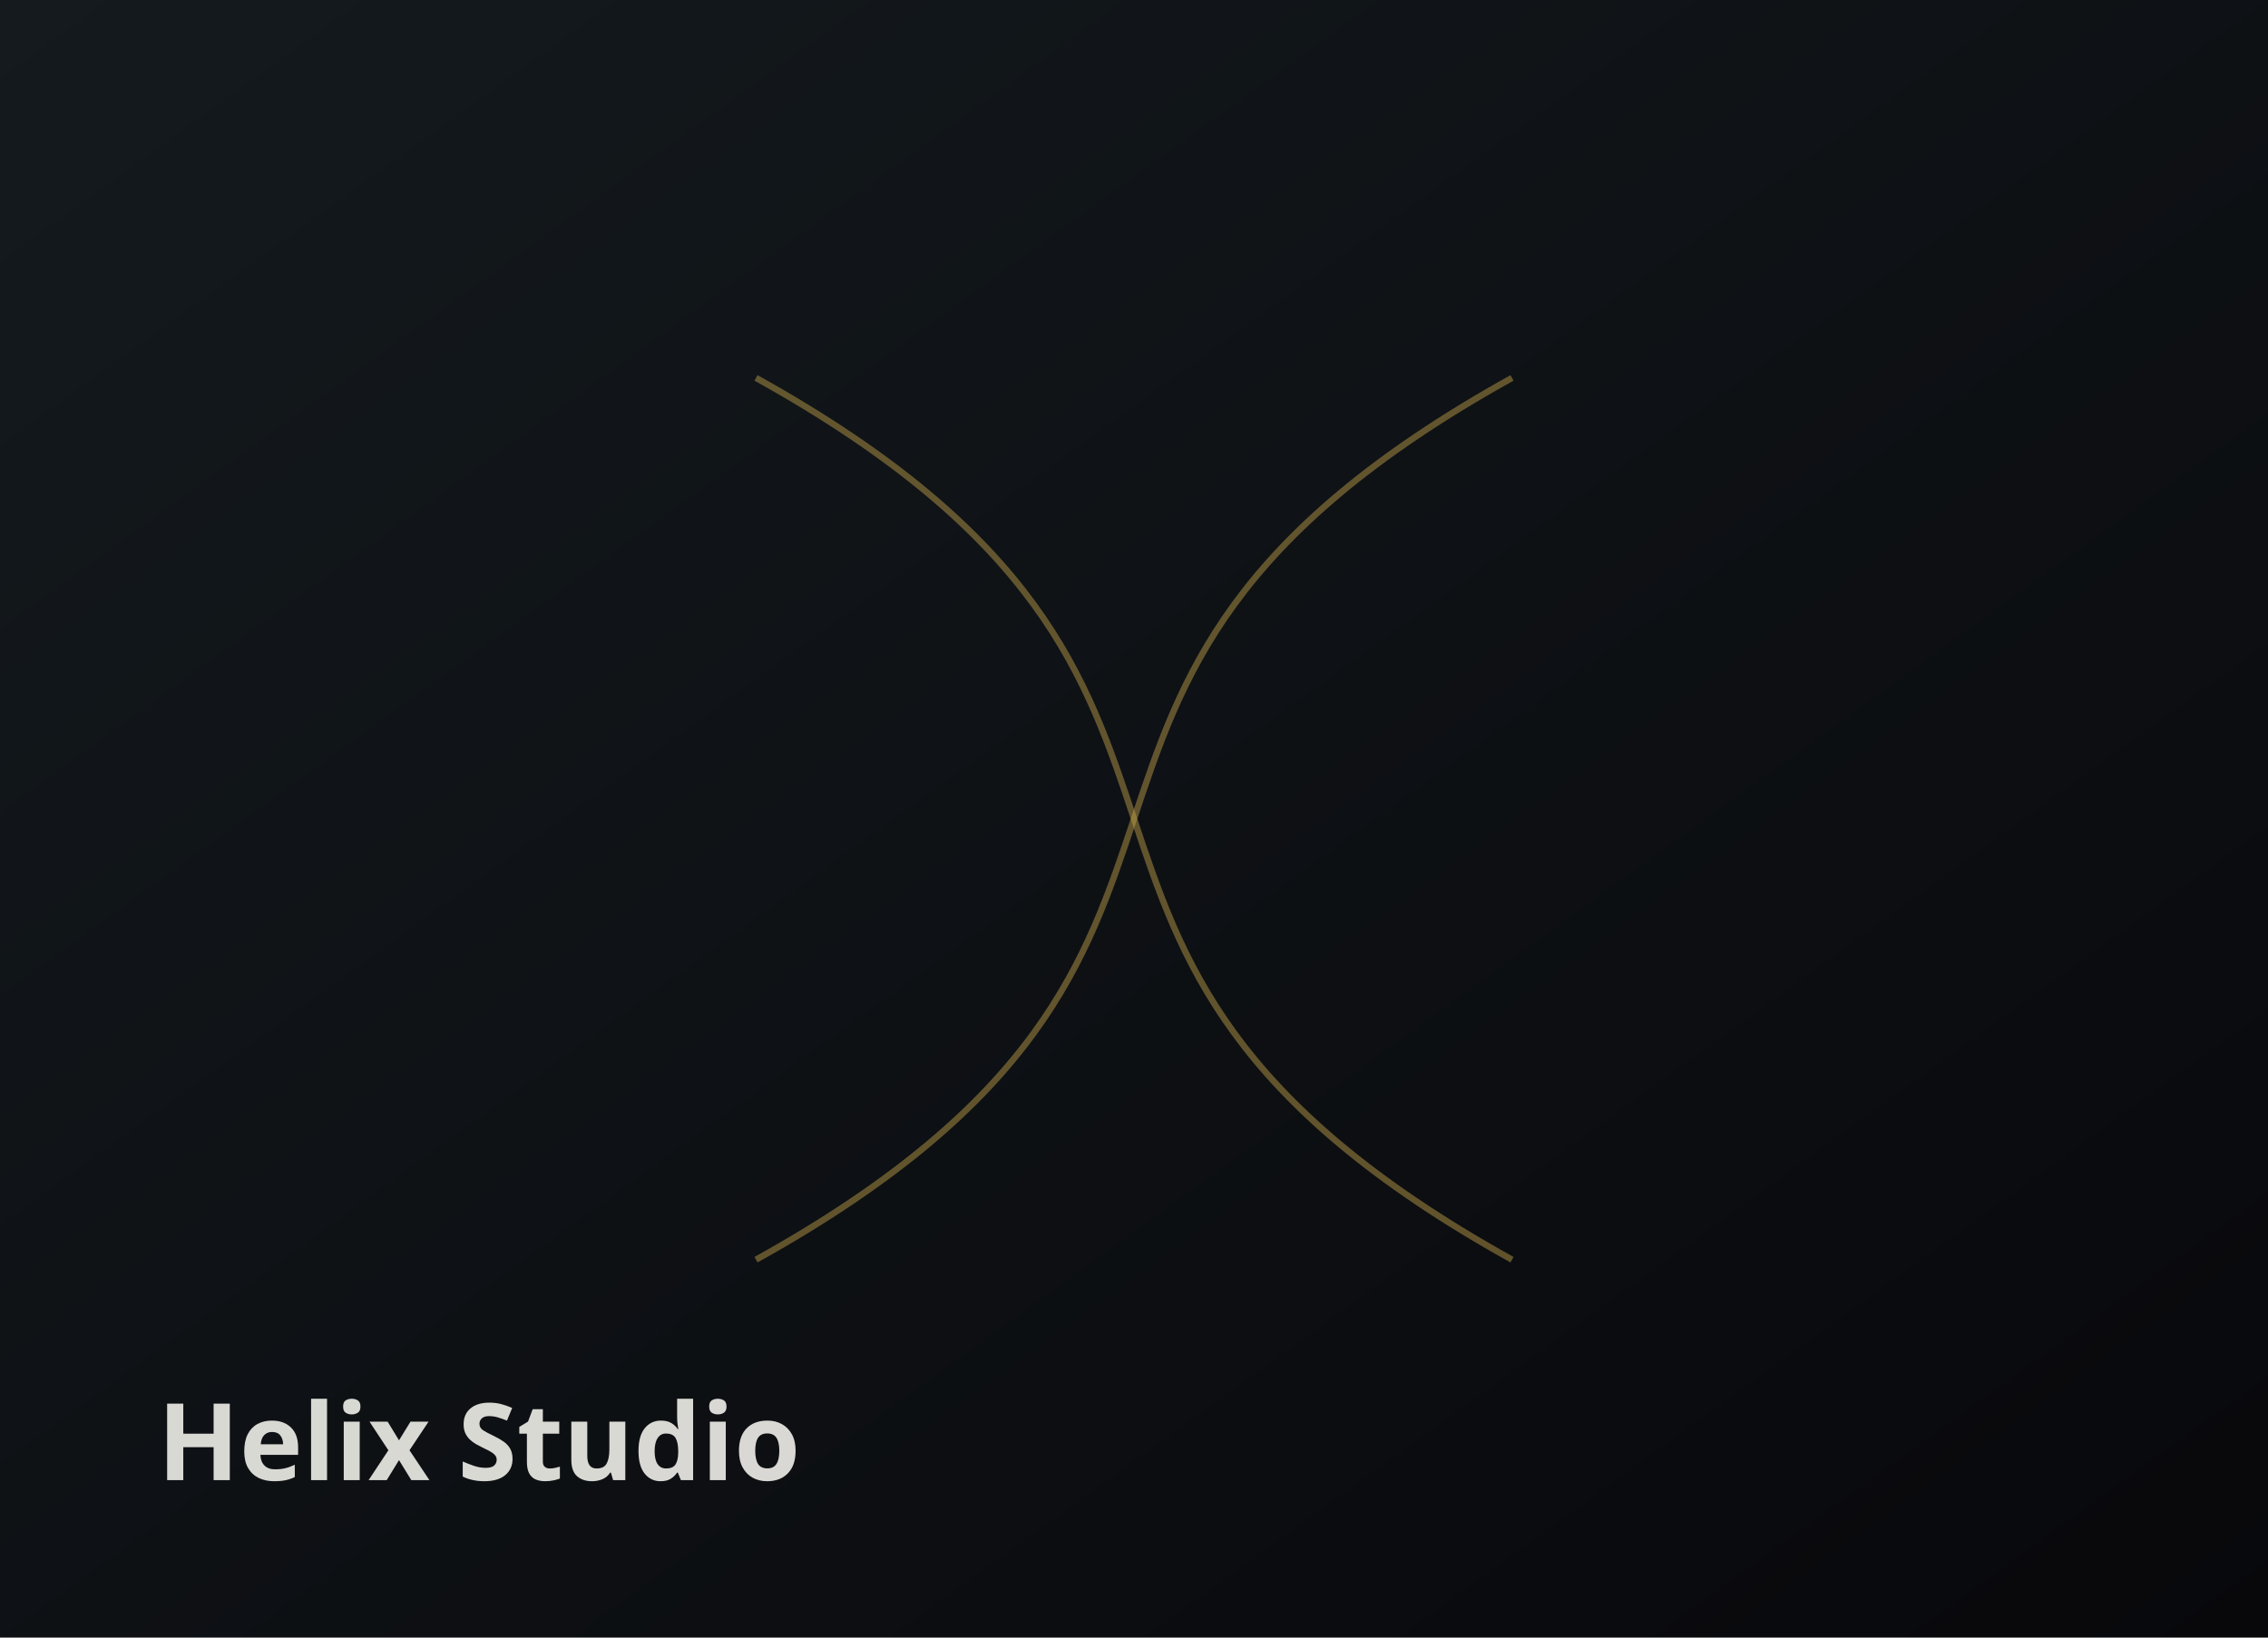
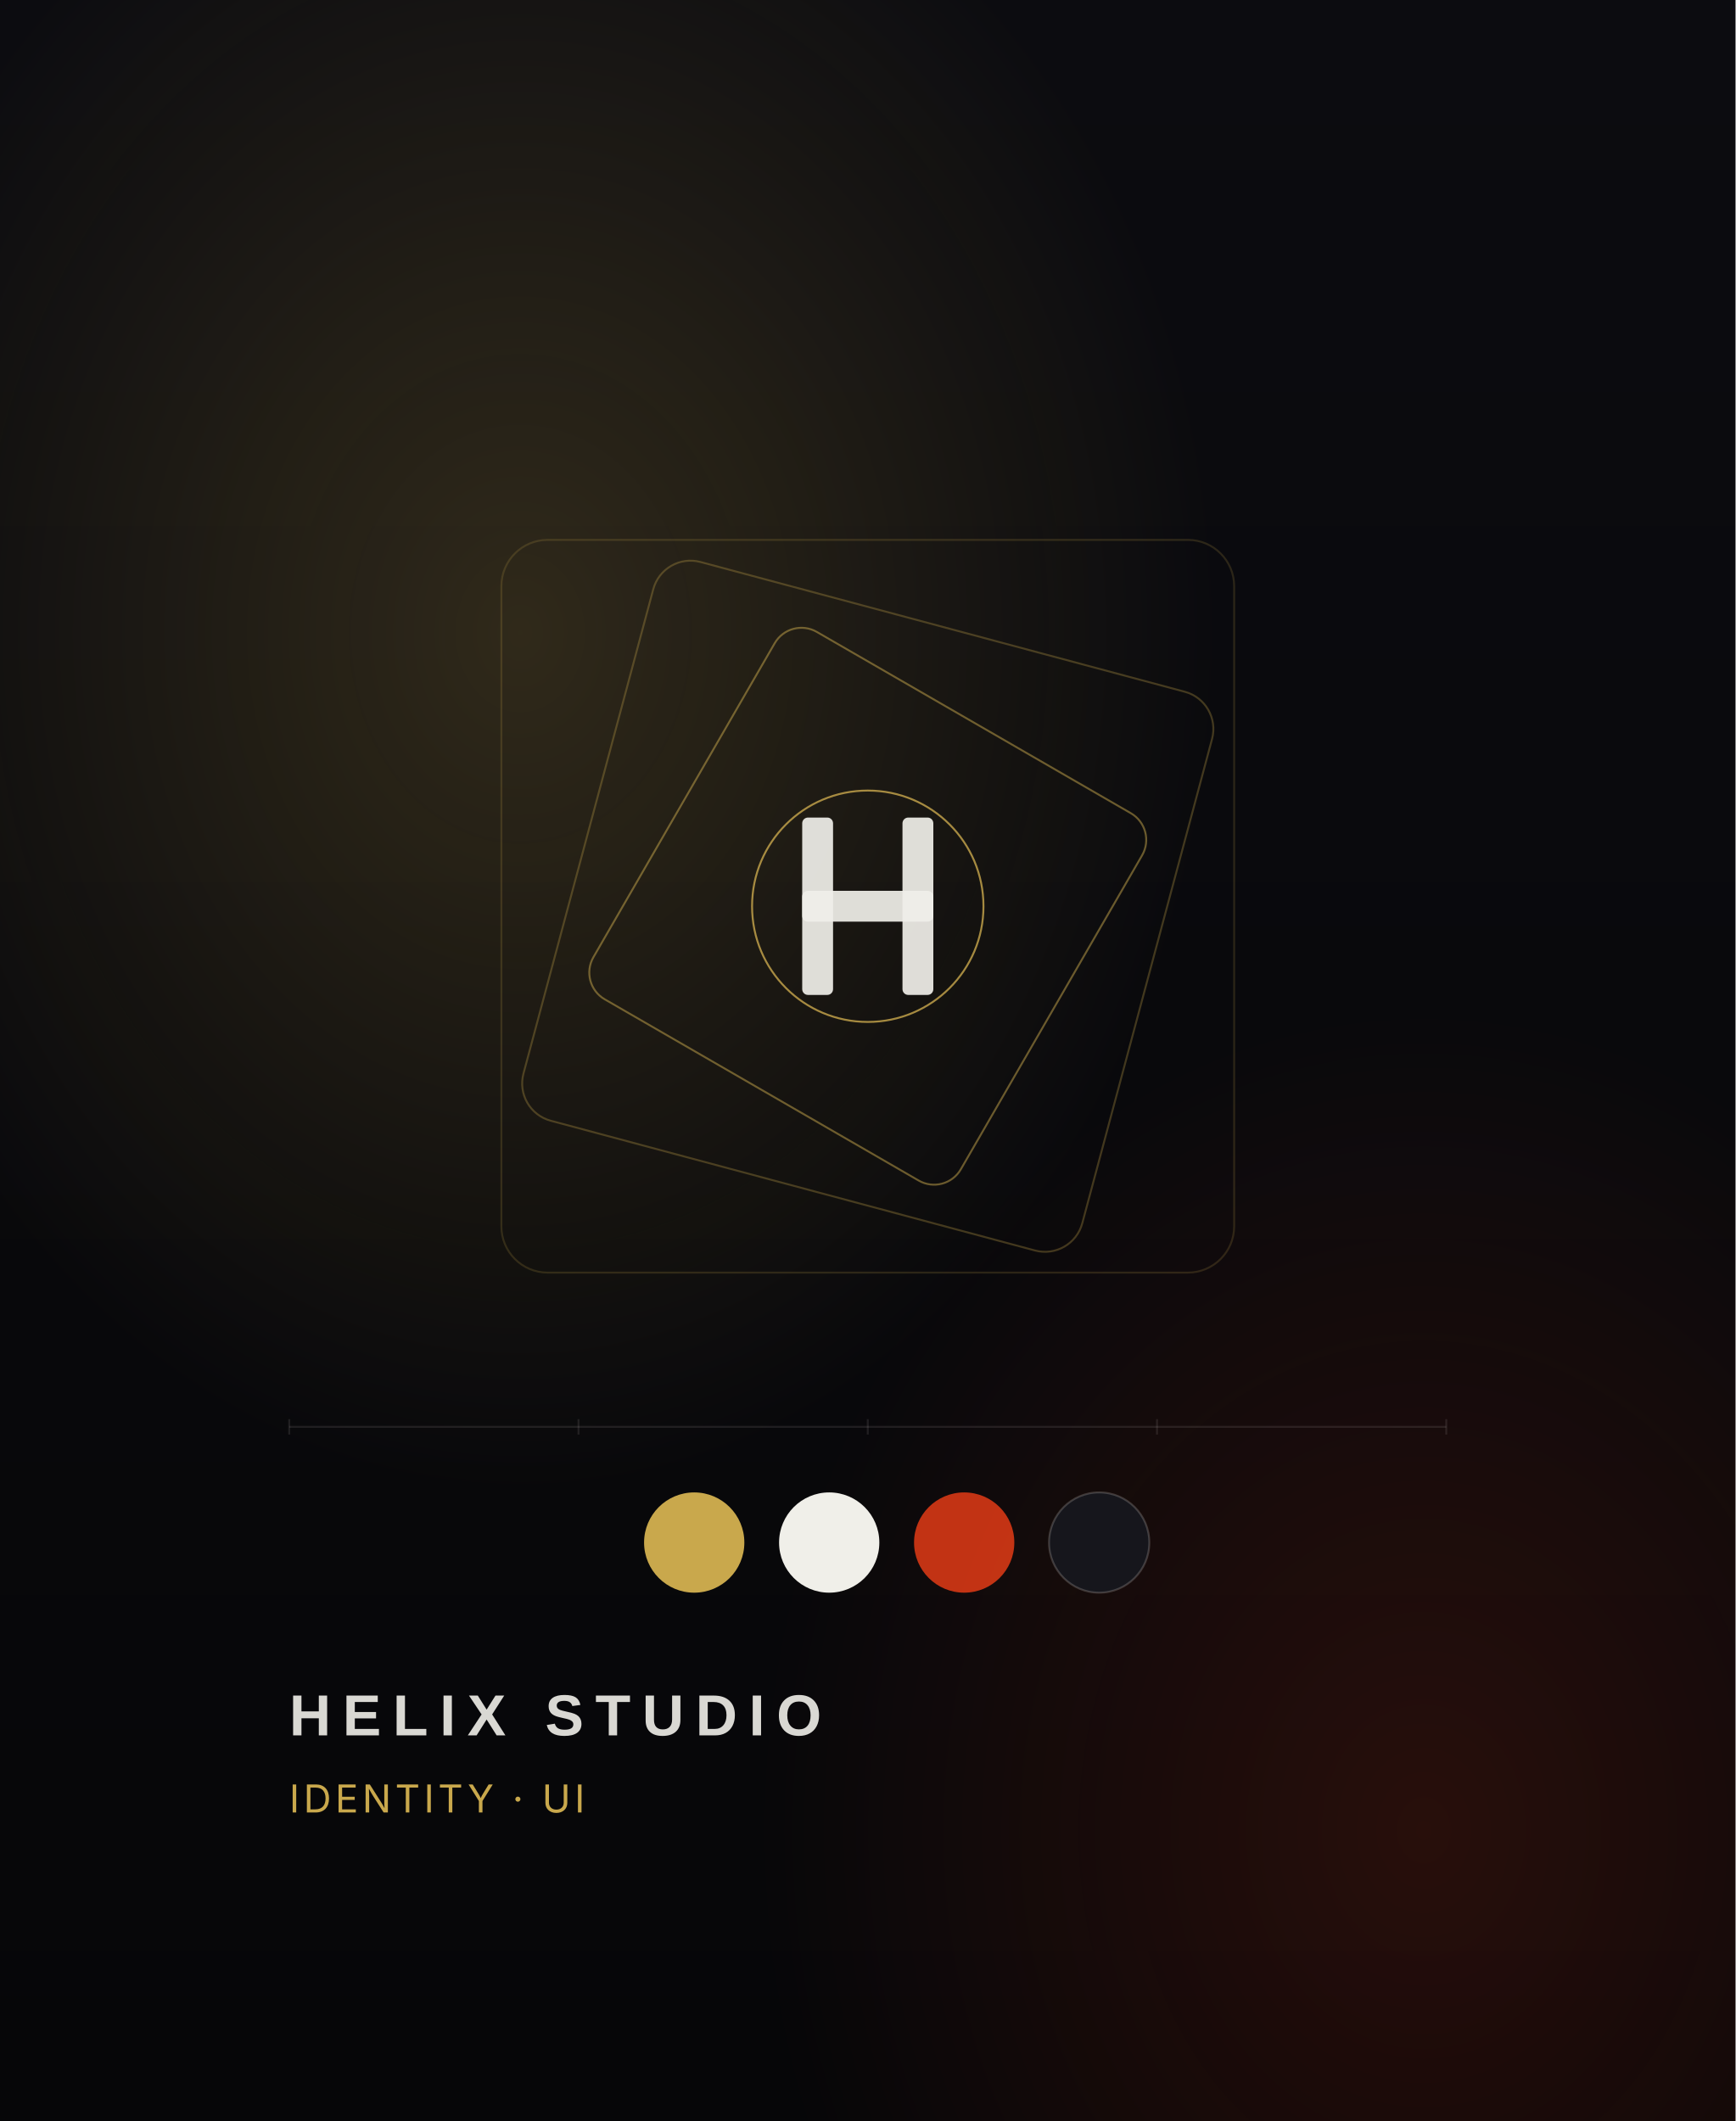
- <svg xmlns="http://www.w3.org/2000/svg" viewBox="0 0 720 520" role="img" aria-label="Helix Studio">
+ <svg xmlns="http://www.w3.org/2000/svg" width="900" height="1100" viewBox="0 0 900 1100" role="img" aria-label="Helix Studio — identity and UI">
  <defs>
-     <linearGradient id="w2" x1="0" y1="0" x2="1" y2="1">
-       <stop offset="0" stop-color="#141a1e" />
-       <stop offset="1" stop-color="#08080b" />
+     <linearGradient id="w2bg" x1="0" y1="0" x2="0" y2="1">
+       <stop offset="0" stop-color="#0c0c10" />
+       <stop offset="1" stop-color="#060608" />
    </linearGradient>
+     <radialGradient id="w2glow" cx="30%" cy="30%" r="65%">
+       <stop offset="0" stop-color="#c9a84c" stop-opacity="0.20" />
+       <stop offset="62%" stop-color="#c9a84c" stop-opacity="0" />
+     </radialGradient>
+     <radialGradient id="w2red" cx="82%" cy="86%" r="55%">
+       <stop offset="0" stop-color="#e23b16" stop-opacity="0.15" />
+       <stop offset="70%" stop-color="#e23b16" stop-opacity="0" />
+     </radialGradient>
  </defs>
-   <rect width="720" height="520" fill="url(#w2)" />
-   <g stroke="#c9a84c" stroke-opacity="0.45" stroke-width="2" fill="none">
-     <path d="M240,120 C420,220 300,300 480,400" />
-     <path d="M480,120 C300,220 420,300 240,400" />
+   <rect width="900" height="1100" fill="url(#w2bg)" />
+   <rect width="900" height="1100" fill="url(#w2glow)" />
+   <rect width="900" height="1100" fill="url(#w2red)" />
+   <g transform="translate(450 470)" fill="none" stroke="#c9a84c">
+     <rect x="-190" y="-190" width="380" height="380" rx="24" stroke-opacity="0.18" />
+     <rect x="-150" y="-150" width="300" height="300" rx="20" stroke-opacity="0.30" transform="rotate(15)" />
+     <rect x="-110" y="-110" width="220" height="220" rx="16" stroke-opacity="0.5" transform="rotate(30)" />
+     <circle r="60" stroke-opacity="0.8" />
  </g>
-   <text x="50" y="470" font-family="'Space Grotesk',sans-serif" font-size="34" font-weight="700" fill="#f0efe9" fill-opacity="0.9">Helix Studio</text>
+   <g transform="translate(450 470)" fill="#f0efe9" fill-opacity="0.92">
+     <rect x="-34" y="-46" width="16" height="92" rx="3" />
+     <rect x="18" y="-46" width="16" height="92" rx="3" />
+     <rect x="-34" y="-8" width="68" height="16" rx="3" />
+   </g>
+   <g stroke="#f0efe9" stroke-opacity="0.10">
+     <line x1="150" y1="740" x2="750" y2="740" />
+     <line x1="150" y1="736" x2="150" y2="744" />
+     <line x1="300" y1="736" x2="300" y2="744" />
+     <line x1="450" y1="736" x2="450" y2="744" />
+     <line x1="600" y1="736" x2="600" y2="744" />
+     <line x1="750" y1="736" x2="750" y2="744" />
+   </g>
+   <g>
+     <circle cx="360" cy="800" r="26" fill="#c9a84c" />
+     <circle cx="430" cy="800" r="26" fill="#f0efe9" />
+     <circle cx="500" cy="800" r="26" fill="#e23b16" fill-opacity="0.85" />
+     <circle cx="570" cy="800" r="26" fill="#16161c" stroke="#f0efe9" stroke-opacity="0.2" />
+   </g>
+   <text x="150" y="900" font-family="'Space Grotesk','Arial',sans-serif" font-weight="700" font-size="30" letter-spacing="6" fill="#f0efe9" fill-opacity="0.9">HELIX STUDIO</text>
+   <text x="150" y="940" font-family="'Inter','Arial',sans-serif" font-size="20" letter-spacing="2" fill="#c9a84c">IDENTITY · UI</text>
</svg>
